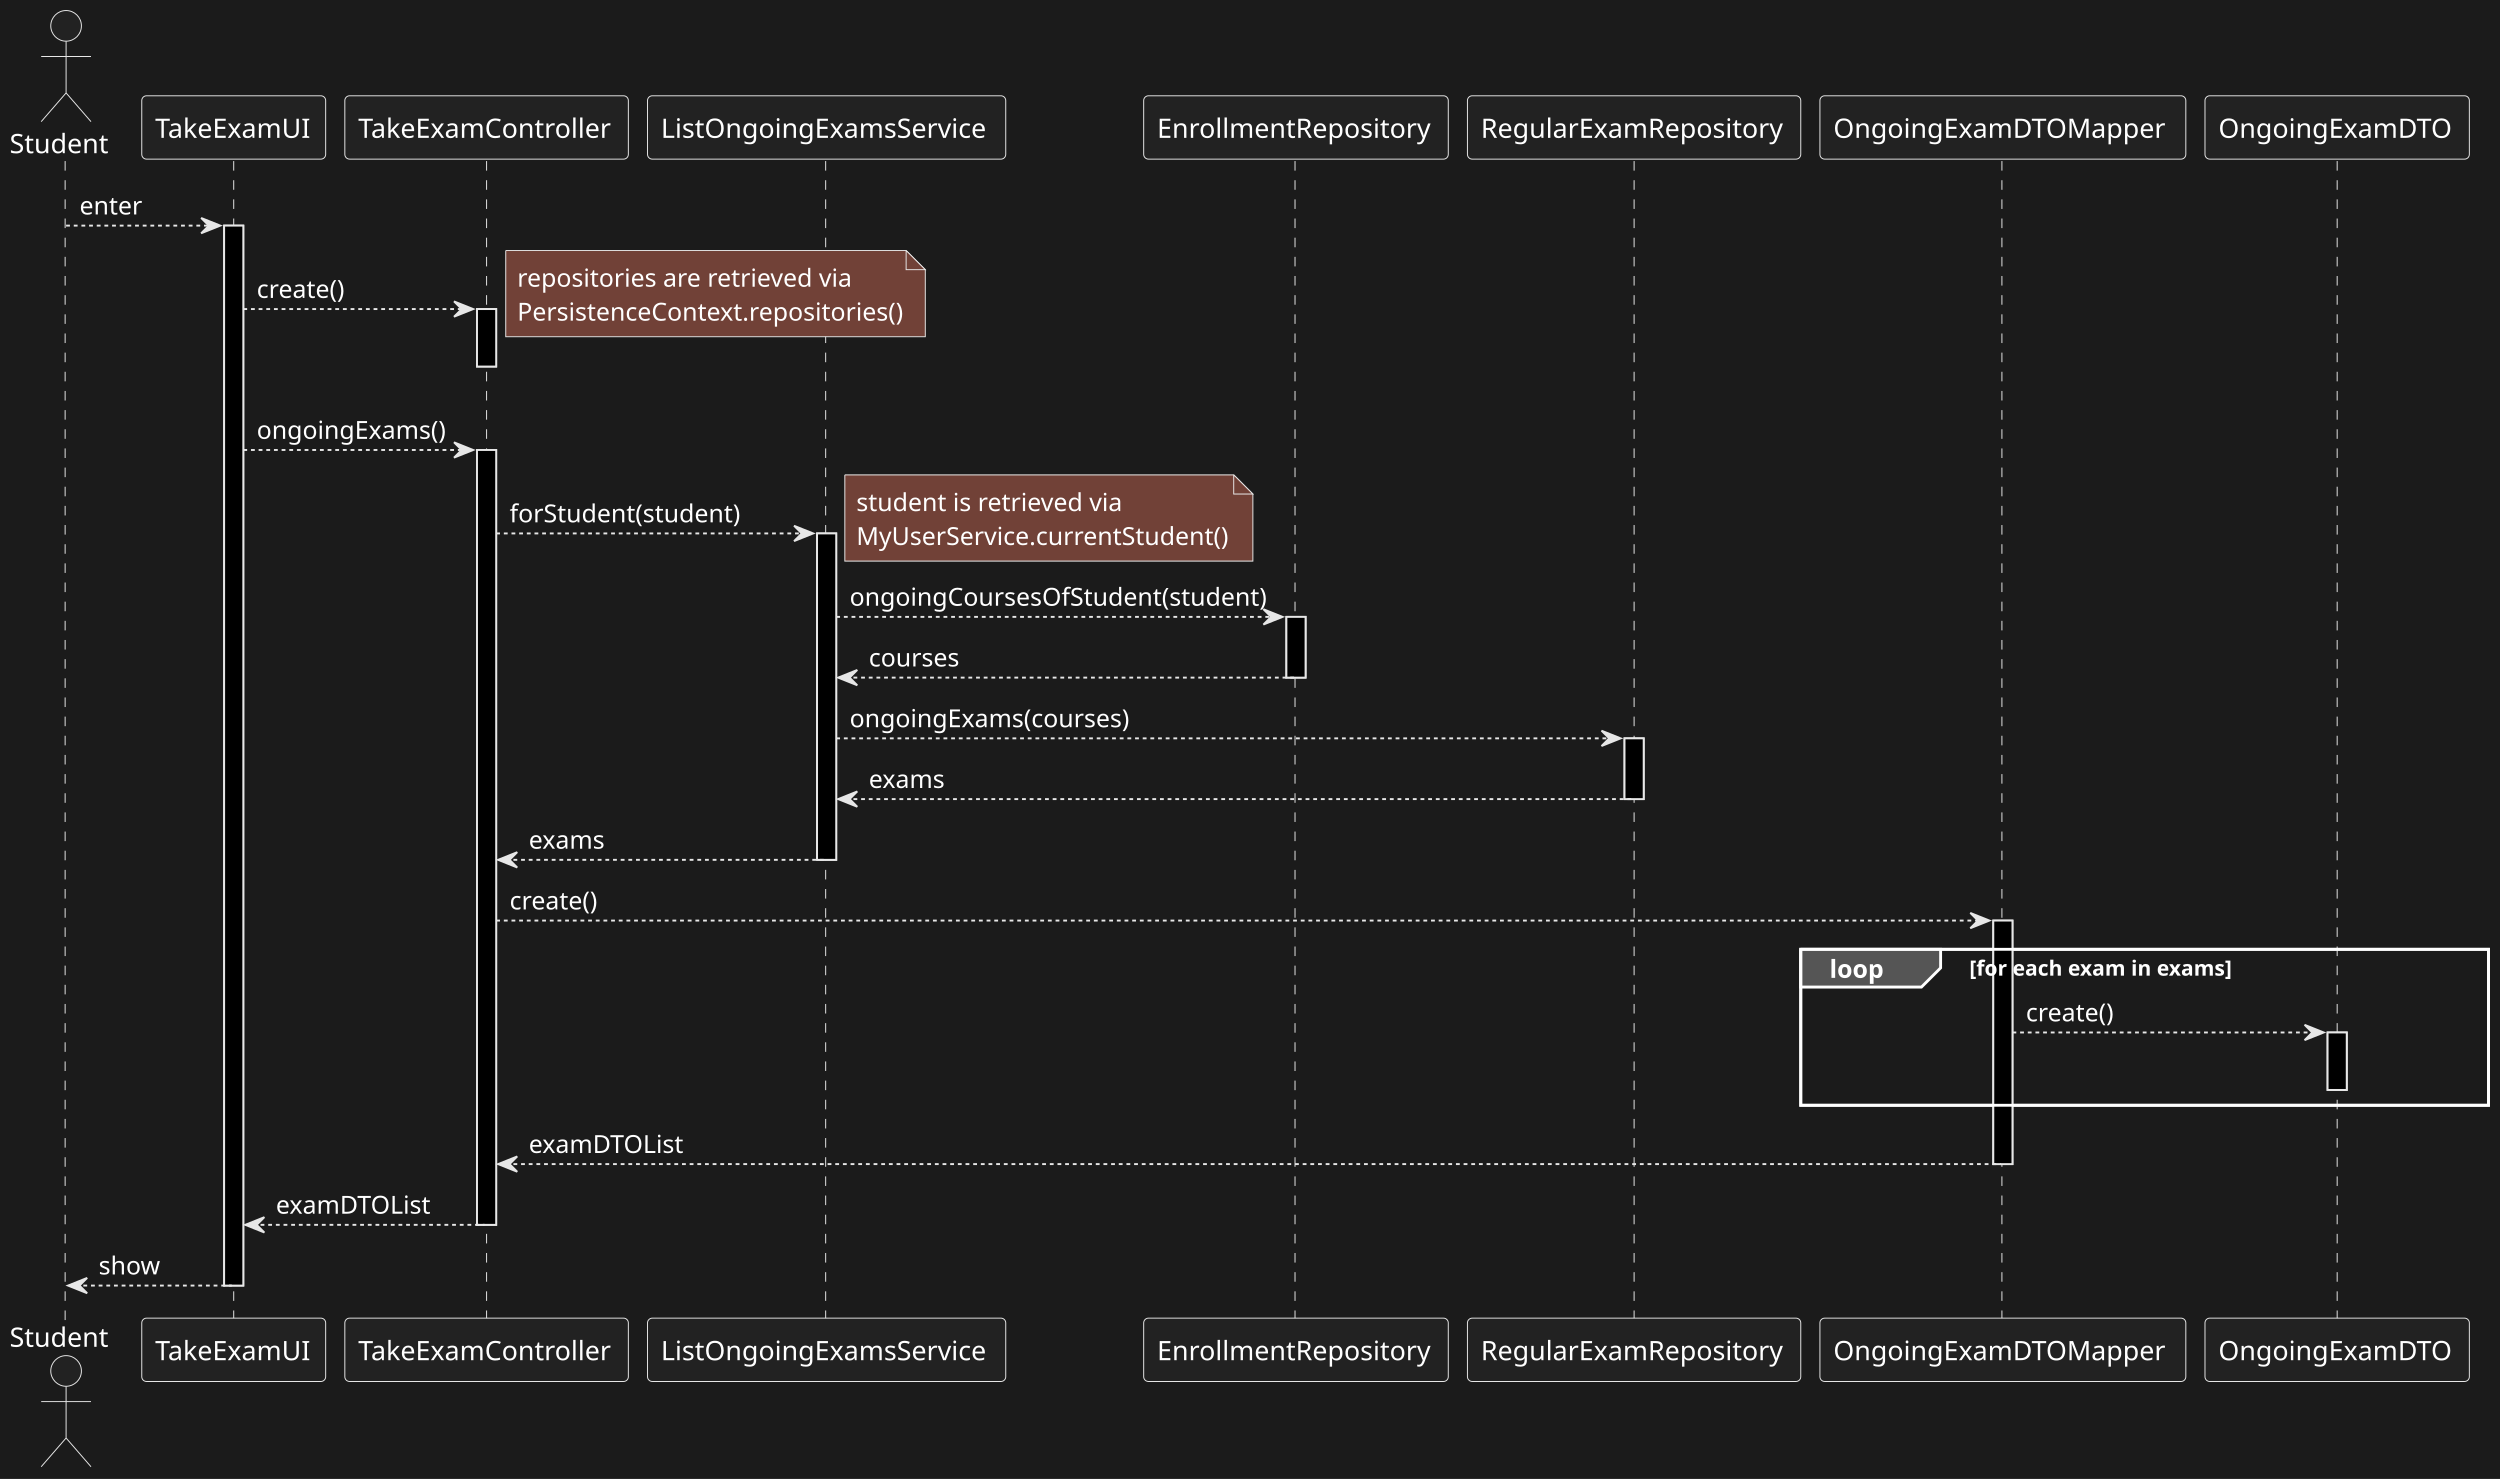
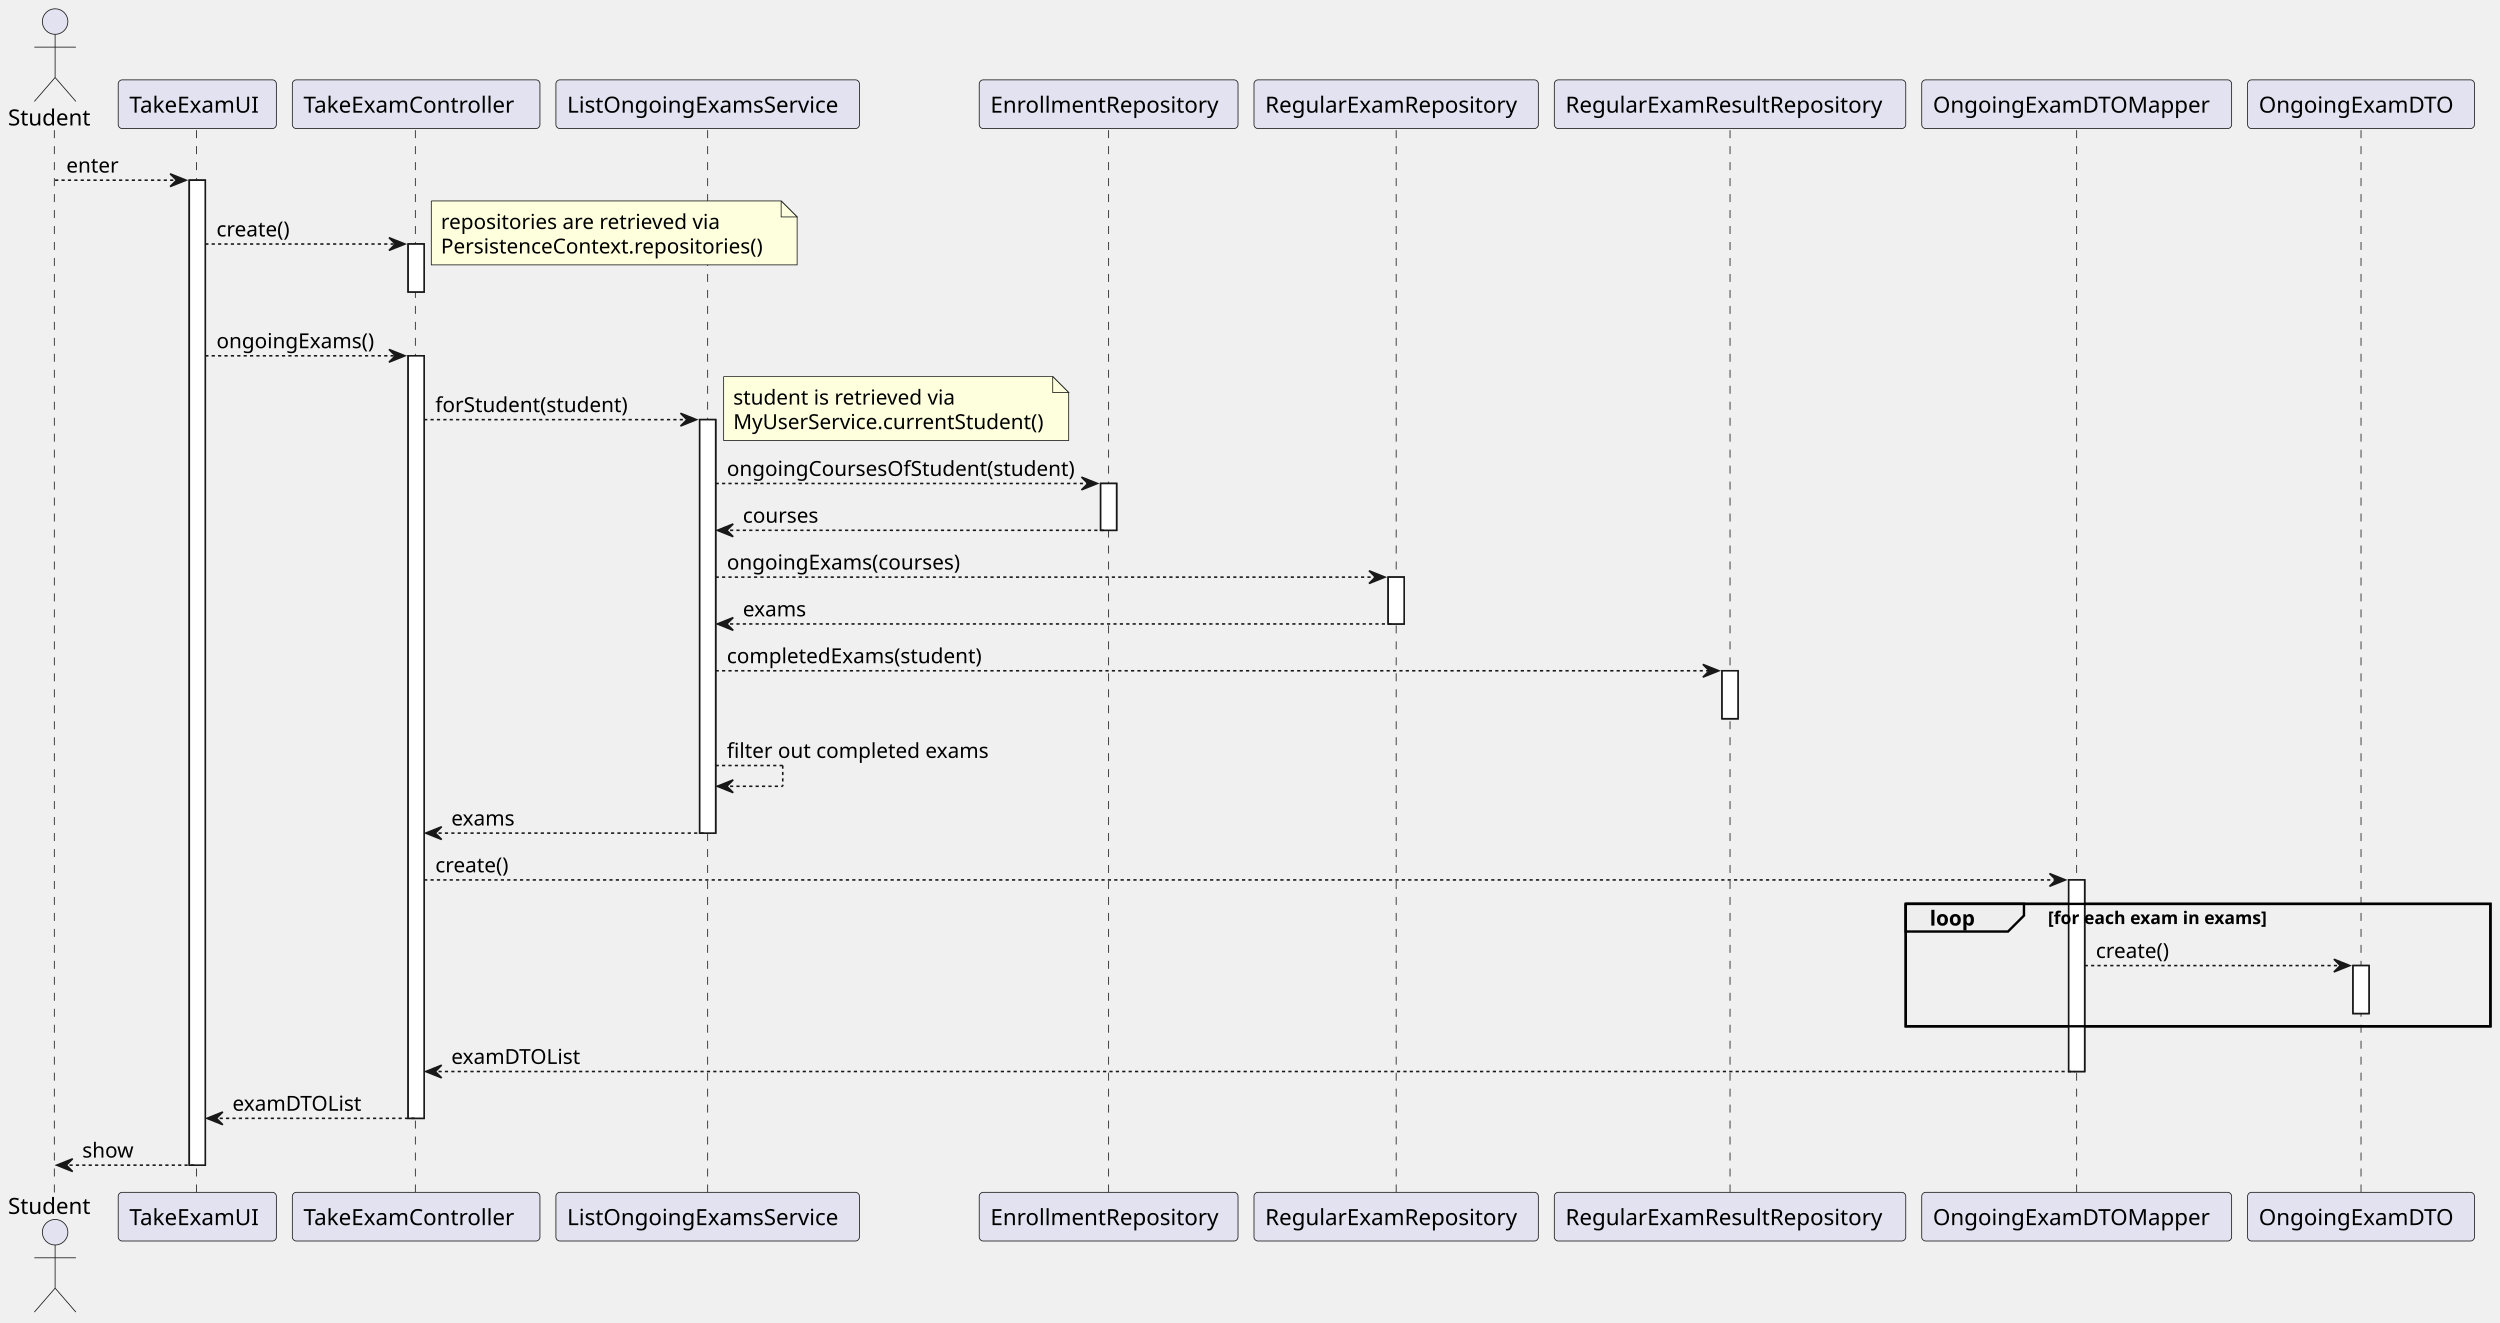
- <svg xmlns="http://www.w3.org/2000/svg" contentStyleType="text/css" height="772px" preserveAspectRatio="none" style="width:1305px;height:772px;background:#1B1B1B;" version="1.1" viewBox="0 0 1305 772" width="1305px" zoomAndPan="magnify">
+ <svg xmlns="http://www.w3.org/2000/svg" contentStyleType="text/css" height="828px" preserveAspectRatio="none" style="width:1565px;height:828px;background:#FFFFFF;" version="1.1" viewBox="0 0 1565 828" width="1565px" zoomAndPan="magnify">
  <defs />
  <g>
-     <rect fill="#1B1B1B" height="772" style="stroke:none;stroke-width:1.0;" width="1305" x="0" y="0" />
-     <rect fill="#000000" height="553.296" style="stroke:#E7E7E7;stroke-width:1.0;" width="10" x="117" y="117.774" />
-     <rect fill="#000000" height="30" style="stroke:#E7E7E7;stroke-width:1.0;" width="10" x="249" y="161.333" />
-     <rect fill="#000000" height="404.472" style="stroke:#E7E7E7;stroke-width:1.0;" width="10" x="249" y="234.892" />
-     <rect fill="#000000" height="170.383" style="stroke:#E7E7E7;stroke-width:1.0;" width="10" x="426.5" y="278.451" />
-     <rect fill="#000000" height="31.706" style="stroke:#E7E7E7;stroke-width:1.0;" width="10" x="671.5" y="322.01" />
-     <rect fill="#000000" height="31.706" style="stroke:#E7E7E7;stroke-width:1.0;" width="10" x="848" y="385.422" />
-     <rect fill="#000000" height="127.118" style="stroke:#E7E7E7;stroke-width:1.0;" width="10" x="1040.5" y="480.54" />
-     <rect fill="#000000" height="30" style="stroke:#E7E7E7;stroke-width:1.0;" width="10" x="1215" y="538.952" />
-     <rect fill="none" height="81.412" style="stroke:#FFFFFF;stroke-width:1.5;" width="359" x="940" y="495.54" />
-     <line style="stroke:#E7E7E7;stroke-width:0.5;stroke-dasharray:5.0,5.0;" x1="34" x2="34" y1="84.068" y2="689.07" />
-     <line style="stroke:#E7E7E7;stroke-width:0.5;stroke-dasharray:5.0,5.0;" x1="122" x2="122" y1="84.068" y2="689.07" />
-     <line style="stroke:#E7E7E7;stroke-width:0.5;stroke-dasharray:5.0,5.0;" x1="254" x2="254" y1="84.068" y2="689.07" />
-     <line style="stroke:#E7E7E7;stroke-width:0.5;stroke-dasharray:5.0,5.0;" x1="431" x2="431" y1="84.068" y2="689.07" />
-     <line style="stroke:#E7E7E7;stroke-width:0.5;stroke-dasharray:5.0,5.0;" x1="676" x2="676" y1="84.068" y2="689.07" />
-     <line style="stroke:#E7E7E7;stroke-width:0.5;stroke-dasharray:5.0,5.0;" x1="853" x2="853" y1="84.068" y2="689.07" />
-     <line style="stroke:#E7E7E7;stroke-width:0.5;stroke-dasharray:5.0,5.0;" x1="1045" x2="1045" y1="84.068" y2="689.07" />
-     <line style="stroke:#E7E7E7;stroke-width:0.5;stroke-dasharray:5.0,5.0;" x1="1220" x2="1220" y1="84.068" y2="689.07" />
-     <text fill="#FFFFFF" font-family="sans-serif" font-size="14" lengthAdjust="spacing" textLength="53" x="5" y="79.966">Student</text>
-     <ellipse cx="34.5" cy="13.5" fill="#222222" rx="8" ry="8" style="stroke:#E7E7E7;stroke-width:0.5;" />
-     <path d="M34.5,21.5 L34.5,48.5 M21.5,29.5 L47.5,29.5 M34.5,48.5 L21.5,63.5 M34.5,48.5 L47.5,63.5 " fill="none" style="stroke:#E7E7E7;stroke-width:0.5;" />
-     <text fill="#FFFFFF" font-family="sans-serif" font-size="14" lengthAdjust="spacing" textLength="53" x="5" y="703.036">Student</text>
-     <ellipse cx="34.5" cy="715.638" fill="#222222" rx="8" ry="8" style="stroke:#E7E7E7;stroke-width:0.5;" />
-     <path d="M34.5,723.638 L34.5,750.638 M21.5,731.638 L47.5,731.638 M34.5,750.638 L21.5,765.638 M34.5,750.638 L47.5,765.638 " fill="none" style="stroke:#E7E7E7;stroke-width:0.5;" />
-     <rect fill="#222222" height="33.068" rx="2.5" ry="2.5" style="stroke:#E7E7E7;stroke-width:0.5;" width="96" x="74" y="50" />
-     <text fill="#FFFFFF" font-family="sans-serif" font-size="14" lengthAdjust="spacing" textLength="82" x="81" y="71.966">TakeExamUI</text>
-     <rect fill="#222222" height="33.068" rx="2.5" ry="2.5" style="stroke:#E7E7E7;stroke-width:0.5;" width="96" x="74" y="688.07" />
-     <text fill="#FFFFFF" font-family="sans-serif" font-size="14" lengthAdjust="spacing" textLength="82" x="81" y="710.036">TakeExamUI</text>
-     <rect fill="#222222" height="33.068" rx="2.5" ry="2.5" style="stroke:#E7E7E7;stroke-width:0.5;" width="148" x="180" y="50" />
-     <text fill="#FFFFFF" font-family="sans-serif" font-size="14" lengthAdjust="spacing" textLength="134" x="187" y="71.966">TakeExamController</text>
-     <rect fill="#222222" height="33.068" rx="2.5" ry="2.5" style="stroke:#E7E7E7;stroke-width:0.5;" width="148" x="180" y="688.07" />
-     <text fill="#FFFFFF" font-family="sans-serif" font-size="14" lengthAdjust="spacing" textLength="134" x="187" y="710.036">TakeExamController</text>
-     <rect fill="#222222" height="33.068" rx="2.5" ry="2.5" style="stroke:#E7E7E7;stroke-width:0.5;" width="187" x="338" y="50" />
-     <text fill="#FFFFFF" font-family="sans-serif" font-size="14" lengthAdjust="spacing" textLength="173" x="345" y="71.966">ListOngoingExamsService</text>
-     <rect fill="#222222" height="33.068" rx="2.5" ry="2.5" style="stroke:#E7E7E7;stroke-width:0.5;" width="187" x="338" y="688.07" />
-     <text fill="#FFFFFF" font-family="sans-serif" font-size="14" lengthAdjust="spacing" textLength="173" x="345" y="710.036">ListOngoingExamsService</text>
-     <rect fill="#222222" height="33.068" rx="2.5" ry="2.5" style="stroke:#E7E7E7;stroke-width:0.5;" width="159" x="597" y="50" />
-     <text fill="#FFFFFF" font-family="sans-serif" font-size="14" lengthAdjust="spacing" textLength="145" x="604" y="71.966">EnrollmentRepository</text>
-     <rect fill="#222222" height="33.068" rx="2.5" ry="2.5" style="stroke:#E7E7E7;stroke-width:0.5;" width="159" x="597" y="688.07" />
-     <text fill="#FFFFFF" font-family="sans-serif" font-size="14" lengthAdjust="spacing" textLength="145" x="604" y="710.036">EnrollmentRepository</text>
-     <rect fill="#222222" height="33.068" rx="2.5" ry="2.5" style="stroke:#E7E7E7;stroke-width:0.5;" width="174" x="766" y="50" />
-     <text fill="#FFFFFF" font-family="sans-serif" font-size="14" lengthAdjust="spacing" textLength="160" x="773" y="71.966">RegularExamRepository</text>
-     <rect fill="#222222" height="33.068" rx="2.5" ry="2.5" style="stroke:#E7E7E7;stroke-width:0.5;" width="174" x="766" y="688.07" />
-     <text fill="#FFFFFF" font-family="sans-serif" font-size="14" lengthAdjust="spacing" textLength="160" x="773" y="710.036">RegularExamRepository</text>
-     <rect fill="#222222" height="33.068" rx="2.5" ry="2.5" style="stroke:#E7E7E7;stroke-width:0.5;" width="191" x="950" y="50" />
-     <text fill="#FFFFFF" font-family="sans-serif" font-size="14" lengthAdjust="spacing" textLength="177" x="957" y="71.966">OngoingExamDTOMapper</text>
-     <rect fill="#222222" height="33.068" rx="2.5" ry="2.5" style="stroke:#E7E7E7;stroke-width:0.5;" width="191" x="950" y="688.07" />
-     <text fill="#FFFFFF" font-family="sans-serif" font-size="14" lengthAdjust="spacing" textLength="177" x="957" y="710.036">OngoingExamDTOMapper</text>
-     <rect fill="#222222" height="33.068" rx="2.5" ry="2.5" style="stroke:#E7E7E7;stroke-width:0.5;" width="138" x="1151" y="50" />
-     <text fill="#FFFFFF" font-family="sans-serif" font-size="14" lengthAdjust="spacing" textLength="124" x="1158" y="71.966">OngoingExamDTO</text>
-     <rect fill="#222222" height="33.068" rx="2.5" ry="2.5" style="stroke:#E7E7E7;stroke-width:0.5;" width="138" x="1151" y="688.07" />
-     <text fill="#FFFFFF" font-family="sans-serif" font-size="14" lengthAdjust="spacing" textLength="124" x="1158" y="710.036">OngoingExamDTO</text>
-     <rect fill="#000000" height="553.296" style="stroke:#E7E7E7;stroke-width:1.0;" width="10" x="117" y="117.774" />
-     <rect fill="#000000" height="30" style="stroke:#E7E7E7;stroke-width:1.0;" width="10" x="249" y="161.333" />
-     <rect fill="#000000" height="404.472" style="stroke:#E7E7E7;stroke-width:1.0;" width="10" x="249" y="234.892" />
-     <rect fill="#000000" height="170.383" style="stroke:#E7E7E7;stroke-width:1.0;" width="10" x="426.5" y="278.451" />
-     <rect fill="#000000" height="31.706" style="stroke:#E7E7E7;stroke-width:1.0;" width="10" x="671.5" y="322.01" />
-     <rect fill="#000000" height="31.706" style="stroke:#E7E7E7;stroke-width:1.0;" width="10" x="848" y="385.422" />
-     <rect fill="#000000" height="127.118" style="stroke:#E7E7E7;stroke-width:1.0;" width="10" x="1040.5" y="480.54" />
-     <rect fill="#000000" height="30" style="stroke:#E7E7E7;stroke-width:1.0;" width="10" x="1215" y="538.952" />
-     <polygon fill="#E7E7E7" points="105,113.774,115,117.774,105,121.774,109,117.774" style="stroke:#E7E7E7;stroke-width:1.0;" />
-     <line style="stroke:#E7E7E7;stroke-width:1.0;stroke-dasharray:2.0,2.0;" x1="34.5" x2="111" y1="117.774" y2="117.774" />
-     <text fill="#FFFFFF" font-family="sans-serif" font-size="13" lengthAdjust="spacing" textLength="32" x="41.5" y="111.965">enter</text>
-     <polygon fill="#E7E7E7" points="237,157.333,247,161.333,237,165.333,241,161.333" style="stroke:#E7E7E7;stroke-width:1.0;" />
-     <line style="stroke:#E7E7E7;stroke-width:1.0;stroke-dasharray:2.0,2.0;" x1="127" x2="243" y1="161.333" y2="161.333" />
-     <text fill="#FFFFFF" font-family="sans-serif" font-size="13" lengthAdjust="spacing" textLength="45" x="134" y="155.524">create()</text>
-     <path d="M264,130.774 L264,175.774 L483,175.774 L483,140.774 L473,130.774 L264,130.774 " fill="#714137" style="stroke:#E7E7E7;stroke-width:0.5;" />
-     <path d="M473,130.774 L473,140.774 L483,140.774 L473,130.774 " fill="#714137" style="stroke:#E7E7E7;stroke-width:0.5;" />
-     <text fill="#FFFFFF" font-family="sans-serif" font-size="13" lengthAdjust="spacing" textLength="170" x="270" y="149.671">repositories are retrieved via</text>
-     <text fill="#FFFFFF" font-family="sans-serif" font-size="13" lengthAdjust="spacing" textLength="198" x="270" y="167.377">PersistenceContext.repositories()</text>
-     <polygon fill="#E7E7E7" points="237,230.892,247,234.892,237,238.892,241,234.892" style="stroke:#E7E7E7;stroke-width:1.0;" />
-     <line style="stroke:#E7E7E7;stroke-width:1.0;stroke-dasharray:2.0,2.0;" x1="127" x2="243" y1="234.892" y2="234.892" />
-     <text fill="#FFFFFF" font-family="sans-serif" font-size="13" lengthAdjust="spacing" textLength="98" x="134" y="229.083">ongoingExams()</text>
-     <polygon fill="#E7E7E7" points="414.5,274.451,424.5,278.451,414.5,282.451,418.5,278.451" style="stroke:#E7E7E7;stroke-width:1.0;" />
-     <line style="stroke:#E7E7E7;stroke-width:1.0;stroke-dasharray:2.0,2.0;" x1="259" x2="420.5" y1="278.451" y2="278.451" />
-     <text fill="#FFFFFF" font-family="sans-serif" font-size="13" lengthAdjust="spacing" textLength="120" x="266" y="272.642">forStudent(student)</text>
-     <path d="M441,247.892 L441,292.892 L654,292.892 L654,257.892 L644,247.892 L441,247.892 " fill="#714137" style="stroke:#E7E7E7;stroke-width:0.5;" />
-     <path d="M644,247.892 L644,257.892 L654,257.892 L644,247.892 " fill="#714137" style="stroke:#E7E7E7;stroke-width:0.5;" />
-     <text fill="#FFFFFF" font-family="sans-serif" font-size="13" lengthAdjust="spacing" textLength="136" x="447" y="266.789">student is retrieved via</text>
-     <text fill="#FFFFFF" font-family="sans-serif" font-size="13" lengthAdjust="spacing" textLength="192" x="447" y="284.495">MyUserService.currentStudent()</text>
-     <polygon fill="#E7E7E7" points="659.5,318.01,669.5,322.01,659.5,326.01,663.5,322.01" style="stroke:#E7E7E7;stroke-width:1.0;" />
-     <line style="stroke:#E7E7E7;stroke-width:1.0;stroke-dasharray:2.0,2.0;" x1="436.5" x2="665.5" y1="322.01" y2="322.01" />
-     <text fill="#FFFFFF" font-family="sans-serif" font-size="13" lengthAdjust="spacing" textLength="216" x="443.5" y="316.201">ongoingCoursesOfStudent(student)</text>
-     <polygon fill="#E7E7E7" points="447.5,349.716,437.5,353.716,447.5,357.716,443.5,353.716" style="stroke:#E7E7E7;stroke-width:1.0;" />
-     <line style="stroke:#E7E7E7;stroke-width:1.0;stroke-dasharray:2.0,2.0;" x1="441.5" x2="675.5" y1="353.716" y2="353.716" />
-     <text fill="#FFFFFF" font-family="sans-serif" font-size="13" lengthAdjust="spacing" textLength="46" x="453.5" y="347.907">courses</text>
-     <polygon fill="#E7E7E7" points="836,381.422,846,385.422,836,389.422,840,385.422" style="stroke:#E7E7E7;stroke-width:1.0;" />
-     <line style="stroke:#E7E7E7;stroke-width:1.0;stroke-dasharray:2.0,2.0;" x1="436.5" x2="842" y1="385.422" y2="385.422" />
-     <text fill="#FFFFFF" font-family="sans-serif" font-size="13" lengthAdjust="spacing" textLength="144" x="443.5" y="379.613">ongoingExams(courses)</text>
-     <polygon fill="#E7E7E7" points="447.5,413.128,437.5,417.128,447.5,421.128,443.5,417.128" style="stroke:#E7E7E7;stroke-width:1.0;" />
-     <line style="stroke:#E7E7E7;stroke-width:1.0;stroke-dasharray:2.0,2.0;" x1="441.5" x2="852" y1="417.128" y2="417.128" />
-     <text fill="#FFFFFF" font-family="sans-serif" font-size="13" lengthAdjust="spacing" textLength="39" x="453.5" y="411.319">exams</text>
-     <polygon fill="#E7E7E7" points="270,444.834,260,448.834,270,452.834,266,448.834" style="stroke:#E7E7E7;stroke-width:1.0;" />
-     <line style="stroke:#E7E7E7;stroke-width:1.0;stroke-dasharray:2.0,2.0;" x1="264" x2="430.5" y1="448.834" y2="448.834" />
-     <text fill="#FFFFFF" font-family="sans-serif" font-size="13" lengthAdjust="spacing" textLength="39" x="276" y="443.025">exams</text>
-     <polygon fill="#E7E7E7" points="1028.5,476.54,1038.5,480.54,1028.5,484.54,1032.5,480.54" style="stroke:#E7E7E7;stroke-width:1.0;" />
-     <line style="stroke:#E7E7E7;stroke-width:1.0;stroke-dasharray:2.0,2.0;" x1="259" x2="1034.5" y1="480.54" y2="480.54" />
-     <text fill="#FFFFFF" font-family="sans-serif" font-size="13" lengthAdjust="spacing" textLength="45" x="266" y="474.731">create()</text>
-     <path d="M940,495.54 L1013,495.54 L1013,505.246 L1003,515.246 L940,515.246 L940,495.54 " fill="#555555" style="stroke:#FFFFFF;stroke-width:1.5;" />
-     <rect fill="none" height="81.412" style="stroke:#FFFFFF;stroke-width:1.5;" width="359" x="940" y="495.54" />
-     <text fill="#FFFFFF" font-family="sans-serif" font-size="13" font-weight="bold" lengthAdjust="spacing" textLength="28" x="955" y="510.437">loop</text>
-     <text fill="#FFFFFF" font-family="sans-serif" font-size="11" font-weight="bold" lengthAdjust="spacing" textLength="140" x="1028" y="509.299">[for each exam in exams]</text>
-     <polygon fill="#E7E7E7" points="1203,534.952,1213,538.952,1203,542.952,1207,538.952" style="stroke:#E7E7E7;stroke-width:1.0;" />
-     <line style="stroke:#E7E7E7;stroke-width:1.0;stroke-dasharray:2.0,2.0;" x1="1050.5" x2="1209" y1="538.952" y2="538.952" />
-     <text fill="#FFFFFF" font-family="sans-serif" font-size="13" lengthAdjust="spacing" textLength="45" x="1057.5" y="533.143">create()</text>
-     <polygon fill="#E7E7E7" points="270,603.658,260,607.658,270,611.658,266,607.658" style="stroke:#E7E7E7;stroke-width:1.0;" />
-     <line style="stroke:#E7E7E7;stroke-width:1.0;stroke-dasharray:2.0,2.0;" x1="264" x2="1044.5" y1="607.658" y2="607.658" />
-     <text fill="#FFFFFF" font-family="sans-serif" font-size="13" lengthAdjust="spacing" textLength="80" x="276" y="601.849">examDTOList</text>
-     <polygon fill="#E7E7E7" points="138,635.364,128,639.364,138,643.364,134,639.364" style="stroke:#E7E7E7;stroke-width:1.0;" />
-     <line style="stroke:#E7E7E7;stroke-width:1.0;stroke-dasharray:2.0,2.0;" x1="132" x2="253" y1="639.364" y2="639.364" />
-     <text fill="#FFFFFF" font-family="sans-serif" font-size="13" lengthAdjust="spacing" textLength="80" x="144" y="633.555">examDTOList</text>
-     <polygon fill="#E7E7E7" points="45.5,667.07,35.5,671.07,45.5,675.07,41.5,671.07" style="stroke:#E7E7E7;stroke-width:1.0;" />
-     <line style="stroke:#E7E7E7;stroke-width:1.0;stroke-dasharray:2.0,2.0;" x1="39.5" x2="121" y1="671.07" y2="671.07" />
-     <text fill="#FFFFFF" font-family="sans-serif" font-size="13" lengthAdjust="spacing" textLength="32" x="51.5" y="665.261">show</text>
+     <rect fill="#FFFFFF" height="616.59" style="stroke:#181818;stroke-width:1.0;" width="10" x="118.5" y="112.799" />
+     <rect fill="#FFFFFF" height="30" style="stroke:#181818;stroke-width:1.0;" width="10" x="255.5" y="152.765" />
+     <rect fill="#FFFFFF" height="477.348" style="stroke:#181818;stroke-width:1.0;" width="10" x="255.5" y="222.731" />
+     <rect fill="#FFFFFF" height="258.829" style="stroke:#181818;stroke-width:1.0;" width="10" x="438" y="262.696" />
+     <rect fill="#FFFFFF" height="29.311" style="stroke:#181818;stroke-width:1.0;" width="10" x="689" y="302.662" />
+     <rect fill="#FFFFFF" height="29.311" style="stroke:#181818;stroke-width:1.0;" width="10" x="869" y="361.283" />
+     <rect fill="#FFFFFF" height="30" style="stroke:#181818;stroke-width:1.0;" width="10" x="1078" y="419.904" />
+     <rect fill="#FFFFFF" height="119.932" style="stroke:#181818;stroke-width:1.0;" width="10" x="1295" y="550.836" />
+     <rect fill="#FFFFFF" height="30" style="stroke:#181818;stroke-width:1.0;" width="10" x="1473" y="604.457" />
+     <rect fill="none" height="76.621" style="stroke:#000000;stroke-width:1.5;" width="366" x="1193" y="565.836" />
+     <line style="stroke:#181818;stroke-width:0.5;stroke-dasharray:5.0,5.0;" x1="34" x2="34" y1="81.488" y2="747.389" />
+     <line style="stroke:#181818;stroke-width:0.5;stroke-dasharray:5.0,5.0;" x1="123" x2="123" y1="81.488" y2="747.389" />
+     <line style="stroke:#181818;stroke-width:0.5;stroke-dasharray:5.0,5.0;" x1="260" x2="260" y1="81.488" y2="747.389" />
+     <line style="stroke:#181818;stroke-width:0.5;stroke-dasharray:5.0,5.0;" x1="443" x2="443" y1="81.488" y2="747.389" />
+     <line style="stroke:#181818;stroke-width:0.5;stroke-dasharray:5.0,5.0;" x1="694" x2="694" y1="81.488" y2="747.389" />
+     <line style="stroke:#181818;stroke-width:0.5;stroke-dasharray:5.0,5.0;" x1="874" x2="874" y1="81.488" y2="747.389" />
+     <line style="stroke:#181818;stroke-width:0.5;stroke-dasharray:5.0,5.0;" x1="1083" x2="1083" y1="81.488" y2="747.389" />
+     <line style="stroke:#181818;stroke-width:0.5;stroke-dasharray:5.0,5.0;" x1="1300" x2="1300" y1="81.488" y2="747.389" />
+     <line style="stroke:#181818;stroke-width:0.5;stroke-dasharray:5.0,5.0;" x1="1478" x2="1478" y1="81.488" y2="747.389" />
+     <text fill="#000000" font-family="sans-serif" font-size="14" lengthAdjust="spacing" textLength="53" x="5" y="78.535">Student</text>
+     <ellipse cx="34.5" cy="13.5" fill="#E2E2F0" rx="8" ry="8" style="stroke:#181818;stroke-width:0.5;" />
+     <path d="M34.5,21.5 L34.5,48.5 M21.5,29.5 L47.5,29.5 M34.5,48.5 L21.5,63.5 M34.5,48.5 L47.5,63.5 " fill="none" style="stroke:#181818;stroke-width:0.5;" />
+     <text fill="#000000" font-family="sans-serif" font-size="14" lengthAdjust="spacing" textLength="53" x="5" y="759.924">Student</text>
+     <ellipse cx="34.5" cy="771.377" fill="#E2E2F0" rx="8" ry="8" style="stroke:#181818;stroke-width:0.5;" />
+     <path d="M34.5,779.377 L34.5,806.377 M21.5,787.377 L47.5,787.377 M34.5,806.377 L21.5,821.377 M34.5,806.377 L47.5,821.377 " fill="none" style="stroke:#181818;stroke-width:0.5;" />
+     <rect fill="#E2E2F0" height="30.488" rx="2.5" ry="2.5" style="stroke:#181818;stroke-width:0.5;" width="99" x="74" y="50" />
+     <text fill="#000000" font-family="sans-serif" font-size="14" lengthAdjust="spacing" textLength="85" x="81" y="70.535">TakeExamUI</text>
+     <rect fill="#E2E2F0" height="30.488" rx="2.5" ry="2.5" style="stroke:#181818;stroke-width:0.5;" width="99" x="74" y="746.389" />
+     <text fill="#000000" font-family="sans-serif" font-size="14" lengthAdjust="spacing" textLength="85" x="81" y="766.924">TakeExamUI</text>
+     <rect fill="#E2E2F0" height="30.488" rx="2.5" ry="2.5" style="stroke:#181818;stroke-width:0.5;" width="155" x="183" y="50" />
+     <text fill="#000000" font-family="sans-serif" font-size="14" lengthAdjust="spacing" textLength="141" x="190" y="70.535">TakeExamController</text>
+     <rect fill="#E2E2F0" height="30.488" rx="2.5" ry="2.5" style="stroke:#181818;stroke-width:0.5;" width="155" x="183" y="746.389" />
+     <text fill="#000000" font-family="sans-serif" font-size="14" lengthAdjust="spacing" textLength="141" x="190" y="766.924">TakeExamController</text>
+     <rect fill="#E2E2F0" height="30.488" rx="2.5" ry="2.5" style="stroke:#181818;stroke-width:0.5;" width="190" x="348" y="50" />
+     <text fill="#000000" font-family="sans-serif" font-size="14" lengthAdjust="spacing" textLength="176" x="355" y="70.535">ListOngoingExamsService</text>
+     <rect fill="#E2E2F0" height="30.488" rx="2.5" ry="2.5" style="stroke:#181818;stroke-width:0.5;" width="190" x="348" y="746.389" />
+     <text fill="#000000" font-family="sans-serif" font-size="14" lengthAdjust="spacing" textLength="176" x="355" y="766.924">ListOngoingExamsService</text>
+     <rect fill="#E2E2F0" height="30.488" rx="2.5" ry="2.5" style="stroke:#181818;stroke-width:0.5;" width="162" x="613" y="50" />
+     <text fill="#000000" font-family="sans-serif" font-size="14" lengthAdjust="spacing" textLength="148" x="620" y="70.535">EnrollmentRepository</text>
+     <rect fill="#E2E2F0" height="30.488" rx="2.5" ry="2.5" style="stroke:#181818;stroke-width:0.5;" width="162" x="613" y="746.389" />
+     <text fill="#000000" font-family="sans-serif" font-size="14" lengthAdjust="spacing" textLength="148" x="620" y="766.924">EnrollmentRepository</text>
+     <rect fill="#E2E2F0" height="30.488" rx="2.5" ry="2.5" style="stroke:#181818;stroke-width:0.5;" width="178" x="785" y="50" />
+     <text fill="#000000" font-family="sans-serif" font-size="14" lengthAdjust="spacing" textLength="164" x="792" y="70.535">RegularExamRepository</text>
+     <rect fill="#E2E2F0" height="30.488" rx="2.5" ry="2.5" style="stroke:#181818;stroke-width:0.5;" width="178" x="785" y="746.389" />
+     <text fill="#000000" font-family="sans-serif" font-size="14" lengthAdjust="spacing" textLength="164" x="792" y="766.924">RegularExamRepository</text>
+     <rect fill="#E2E2F0" height="30.488" rx="2.5" ry="2.5" style="stroke:#181818;stroke-width:0.5;" width="220" x="973" y="50" />
+     <text fill="#000000" font-family="sans-serif" font-size="14" lengthAdjust="spacing" textLength="206" x="980" y="70.535">RegularExamResultRepository</text>
+     <rect fill="#E2E2F0" height="30.488" rx="2.5" ry="2.5" style="stroke:#181818;stroke-width:0.5;" width="220" x="973" y="746.389" />
+     <text fill="#000000" font-family="sans-serif" font-size="14" lengthAdjust="spacing" textLength="206" x="980" y="766.924">RegularExamResultRepository</text>
+     <rect fill="#E2E2F0" height="30.488" rx="2.5" ry="2.5" style="stroke:#181818;stroke-width:0.5;" width="194" x="1203" y="50" />
+     <text fill="#000000" font-family="sans-serif" font-size="14" lengthAdjust="spacing" textLength="180" x="1210" y="70.535">OngoingExamDTOMapper</text>
+     <rect fill="#E2E2F0" height="30.488" rx="2.5" ry="2.5" style="stroke:#181818;stroke-width:0.5;" width="194" x="1203" y="746.389" />
+     <text fill="#000000" font-family="sans-serif" font-size="14" lengthAdjust="spacing" textLength="180" x="1210" y="766.924">OngoingExamDTOMapper</text>
+     <rect fill="#E2E2F0" height="30.488" rx="2.5" ry="2.5" style="stroke:#181818;stroke-width:0.5;" width="142" x="1407" y="50" />
+     <text fill="#000000" font-family="sans-serif" font-size="14" lengthAdjust="spacing" textLength="128" x="1414" y="70.535">OngoingExamDTO</text>
+     <rect fill="#E2E2F0" height="30.488" rx="2.5" ry="2.5" style="stroke:#181818;stroke-width:0.5;" width="142" x="1407" y="746.389" />
+     <text fill="#000000" font-family="sans-serif" font-size="14" lengthAdjust="spacing" textLength="128" x="1414" y="766.924">OngoingExamDTO</text>
+     <rect fill="#FFFFFF" height="616.59" style="stroke:#181818;stroke-width:1.0;" width="10" x="118.5" y="112.799" />
+     <rect fill="#FFFFFF" height="30" style="stroke:#181818;stroke-width:1.0;" width="10" x="255.5" y="152.765" />
+     <rect fill="#FFFFFF" height="477.348" style="stroke:#181818;stroke-width:1.0;" width="10" x="255.5" y="222.731" />
+     <rect fill="#FFFFFF" height="258.829" style="stroke:#181818;stroke-width:1.0;" width="10" x="438" y="262.696" />
+     <rect fill="#FFFFFF" height="29.311" style="stroke:#181818;stroke-width:1.0;" width="10" x="689" y="302.662" />
+     <rect fill="#FFFFFF" height="29.311" style="stroke:#181818;stroke-width:1.0;" width="10" x="869" y="361.283" />
+     <rect fill="#FFFFFF" height="30" style="stroke:#181818;stroke-width:1.0;" width="10" x="1078" y="419.904" />
+     <rect fill="#FFFFFF" height="119.932" style="stroke:#181818;stroke-width:1.0;" width="10" x="1295" y="550.836" />
+     <rect fill="#FFFFFF" height="30" style="stroke:#181818;stroke-width:1.0;" width="10" x="1473" y="604.457" />
+     <polygon fill="#181818" points="106.5,108.799,116.5,112.799,106.5,116.799,110.5,112.799" style="stroke:#181818;stroke-width:1.0;" />
+     <line style="stroke:#181818;stroke-width:1.0;stroke-dasharray:2.0,2.0;" x1="34.5" x2="112.5" y1="112.799" y2="112.799" />
+     <text fill="#000000" font-family="sans-serif" font-size="13" lengthAdjust="spacing" textLength="32" x="41.5" y="108.057">enter</text>
+     <polygon fill="#181818" points="243.5,148.765,253.5,152.765,243.5,156.765,247.5,152.765" style="stroke:#181818;stroke-width:1.0;" />
+     <line style="stroke:#181818;stroke-width:1.0;stroke-dasharray:2.0,2.0;" x1="128.5" x2="249.5" y1="152.765" y2="152.765" />
+     <text fill="#000000" font-family="sans-serif" font-size="13" lengthAdjust="spacing" textLength="46" x="135.5" y="148.023">create()</text>
+     <path d="M270,125.799 L270,165.799 L499,165.799 L499,135.799 L489,125.799 L270,125.799 " fill="#FEFFDD" style="stroke:#181818;stroke-width:0.5;" />
+     <path d="M489,125.799 L489,135.799 L499,135.799 L489,125.799 " fill="#FEFFDD" style="stroke:#181818;stroke-width:0.5;" />
+     <text fill="#000000" font-family="sans-serif" font-size="13" lengthAdjust="spacing" textLength="179" x="276" y="143.367">repositories are retrieved via</text>
+     <text fill="#000000" font-family="sans-serif" font-size="13" lengthAdjust="spacing" textLength="208" x="276" y="158.678">PersistenceContext.repositories()</text>
+     <polygon fill="#181818" points="243.5,218.731,253.5,222.731,243.5,226.731,247.5,222.731" style="stroke:#181818;stroke-width:1.0;" />
+     <line style="stroke:#181818;stroke-width:1.0;stroke-dasharray:2.0,2.0;" x1="128.5" x2="249.5" y1="222.731" y2="222.731" />
+     <text fill="#000000" font-family="sans-serif" font-size="13" lengthAdjust="spacing" textLength="101" x="135.5" y="217.988">ongoingExams()</text>
+     <polygon fill="#181818" points="426,258.696,436,262.696,426,266.696,430,262.696" style="stroke:#181818;stroke-width:1.0;" />
+     <line style="stroke:#181818;stroke-width:1.0;stroke-dasharray:2.0,2.0;" x1="265.5" x2="432" y1="262.696" y2="262.696" />
+     <text fill="#000000" font-family="sans-serif" font-size="13" lengthAdjust="spacing" textLength="122" x="272.5" y="257.954">forStudent(student)</text>
+     <path d="M453,235.731 L453,275.731 L669,275.731 L669,245.731 L659,235.731 L453,235.731 " fill="#FEFFDD" style="stroke:#181818;stroke-width:0.5;" />
+     <path d="M659,235.731 L659,245.731 L669,245.731 L659,235.731 " fill="#FEFFDD" style="stroke:#181818;stroke-width:0.5;" />
+     <text fill="#000000" font-family="sans-serif" font-size="13" lengthAdjust="spacing" textLength="144" x="459" y="253.299">student is retrieved via</text>
+     <text fill="#000000" font-family="sans-serif" font-size="13" lengthAdjust="spacing" textLength="195" x="459" y="268.609">MyUserService.currentStudent()</text>
+     <polygon fill="#181818" points="677,298.662,687,302.662,677,306.662,681,302.662" style="stroke:#181818;stroke-width:1.0;" />
+     <line style="stroke:#181818;stroke-width:1.0;stroke-dasharray:2.0,2.0;" x1="448" x2="683" y1="302.662" y2="302.662" />
+     <text fill="#000000" font-family="sans-serif" font-size="13" lengthAdjust="spacing" textLength="222" x="455" y="297.92">ongoingCoursesOfStudent(student)</text>
+     <polygon fill="#181818" points="459,327.973,449,331.973,459,335.973,455,331.973" style="stroke:#181818;stroke-width:1.0;" />
+     <line style="stroke:#181818;stroke-width:1.0;stroke-dasharray:2.0,2.0;" x1="453" x2="693" y1="331.973" y2="331.973" />
+     <text fill="#000000" font-family="sans-serif" font-size="13" lengthAdjust="spacing" textLength="49" x="465" y="327.231">courses</text>
+     <polygon fill="#181818" points="857,357.283,867,361.283,857,365.283,861,361.283" style="stroke:#181818;stroke-width:1.0;" />
+     <line style="stroke:#181818;stroke-width:1.0;stroke-dasharray:2.0,2.0;" x1="448" x2="863" y1="361.283" y2="361.283" />
+     <text fill="#000000" font-family="sans-serif" font-size="13" lengthAdjust="spacing" textLength="150" x="455" y="356.541">ongoingExams(courses)</text>
+     <polygon fill="#181818" points="459,386.594,449,390.594,459,394.594,455,390.594" style="stroke:#181818;stroke-width:1.0;" />
+     <line style="stroke:#181818;stroke-width:1.0;stroke-dasharray:2.0,2.0;" x1="453" x2="873" y1="390.594" y2="390.594" />
+     <text fill="#000000" font-family="sans-serif" font-size="13" lengthAdjust="spacing" textLength="41" x="465" y="385.852">exams</text>
+     <polygon fill="#181818" points="1066,415.904,1076,419.904,1066,423.904,1070,419.904" style="stroke:#181818;stroke-width:1.0;" />
+     <line style="stroke:#181818;stroke-width:1.0;stroke-dasharray:2.0,2.0;" x1="448" x2="1072" y1="419.904" y2="419.904" />
+     <text fill="#000000" font-family="sans-serif" font-size="13" lengthAdjust="spacing" textLength="163" x="455" y="415.162">completedExams(student)</text>
+     <line style="stroke:#181818;stroke-width:1.0;stroke-dasharray:2.0,2.0;" x1="448" x2="490" y1="479.215" y2="479.215" />
+     <line style="stroke:#181818;stroke-width:1.0;stroke-dasharray:2.0,2.0;" x1="490" x2="490" y1="479.215" y2="492.215" />
+     <line style="stroke:#181818;stroke-width:1.0;stroke-dasharray:2.0,2.0;" x1="449" x2="490" y1="492.215" y2="492.215" />
+     <polygon fill="#181818" points="459,488.215,449,492.215,459,496.215,455,492.215" style="stroke:#181818;stroke-width:1.0;" />
+     <text fill="#000000" font-family="sans-serif" font-size="13" lengthAdjust="spacing" textLength="170" x="455" y="474.473">filter out completed exams</text>
+     <polygon fill="#181818" points="276.5,517.525,266.5,521.525,276.5,525.525,272.5,521.525" style="stroke:#181818;stroke-width:1.0;" />
+     <line style="stroke:#181818;stroke-width:1.0;stroke-dasharray:2.0,2.0;" x1="270.5" x2="442" y1="521.525" y2="521.525" />
+     <text fill="#000000" font-family="sans-serif" font-size="13" lengthAdjust="spacing" textLength="41" x="282.5" y="516.783">exams</text>
+     <polygon fill="#181818" points="1283,546.836,1293,550.836,1283,554.836,1287,550.836" style="stroke:#181818;stroke-width:1.0;" />
+     <line style="stroke:#181818;stroke-width:1.0;stroke-dasharray:2.0,2.0;" x1="265.5" x2="1289" y1="550.836" y2="550.836" />
+     <text fill="#000000" font-family="sans-serif" font-size="13" lengthAdjust="spacing" textLength="46" x="272.5" y="546.094">create()</text>
+     <path d="M1193,565.836 L1267,565.836 L1267,573.146 L1257,583.146 L1193,583.146 L1193,565.836 " fill="#EEEEEE" style="stroke:#000000;stroke-width:1.5;" />
+     <rect fill="none" height="76.621" style="stroke:#000000;stroke-width:1.5;" width="366" x="1193" y="565.836" />
+     <text fill="#000000" font-family="sans-serif" font-size="13" font-weight="bold" lengthAdjust="spacing" textLength="29" x="1208" y="579.404">loop</text>
+     <text fill="#000000" font-family="sans-serif" font-size="11" font-weight="bold" lengthAdjust="spacing" textLength="141" x="1282" y="578.471">[for each exam in exams]</text>
+     <polygon fill="#181818" points="1461,600.457,1471,604.457,1461,608.457,1465,604.457" style="stroke:#181818;stroke-width:1.0;" />
+     <line style="stroke:#181818;stroke-width:1.0;stroke-dasharray:2.0,2.0;" x1="1305" x2="1467" y1="604.457" y2="604.457" />
+     <text fill="#000000" font-family="sans-serif" font-size="13" lengthAdjust="spacing" textLength="46" x="1312" y="599.715">create()</text>
+     <polygon fill="#181818" points="276.5,666.768,266.5,670.768,276.5,674.768,272.5,670.768" style="stroke:#181818;stroke-width:1.0;" />
+     <line style="stroke:#181818;stroke-width:1.0;stroke-dasharray:2.0,2.0;" x1="270.5" x2="1299" y1="670.768" y2="670.768" />
+     <text fill="#000000" font-family="sans-serif" font-size="13" lengthAdjust="spacing" textLength="85" x="282.5" y="666.025">examDTOList</text>
+     <polygon fill="#181818" points="139.5,696.078,129.5,700.078,139.5,704.078,135.5,700.078" style="stroke:#181818;stroke-width:1.0;" />
+     <line style="stroke:#181818;stroke-width:1.0;stroke-dasharray:2.0,2.0;" x1="133.5" x2="259.5" y1="700.078" y2="700.078" />
+     <text fill="#000000" font-family="sans-serif" font-size="13" lengthAdjust="spacing" textLength="85" x="145.5" y="695.336">examDTOList</text>
+     <polygon fill="#181818" points="45.5,725.389,35.5,729.389,45.5,733.389,41.5,729.389" style="stroke:#181818;stroke-width:1.0;" />
+     <line style="stroke:#181818;stroke-width:1.0;stroke-dasharray:2.0,2.0;" x1="39.5" x2="122.5" y1="729.389" y2="729.389" />
+     <text fill="#000000" font-family="sans-serif" font-size="13" lengthAdjust="spacing" textLength="33" x="51.5" y="724.646">show</text>
  </g>
</svg>
